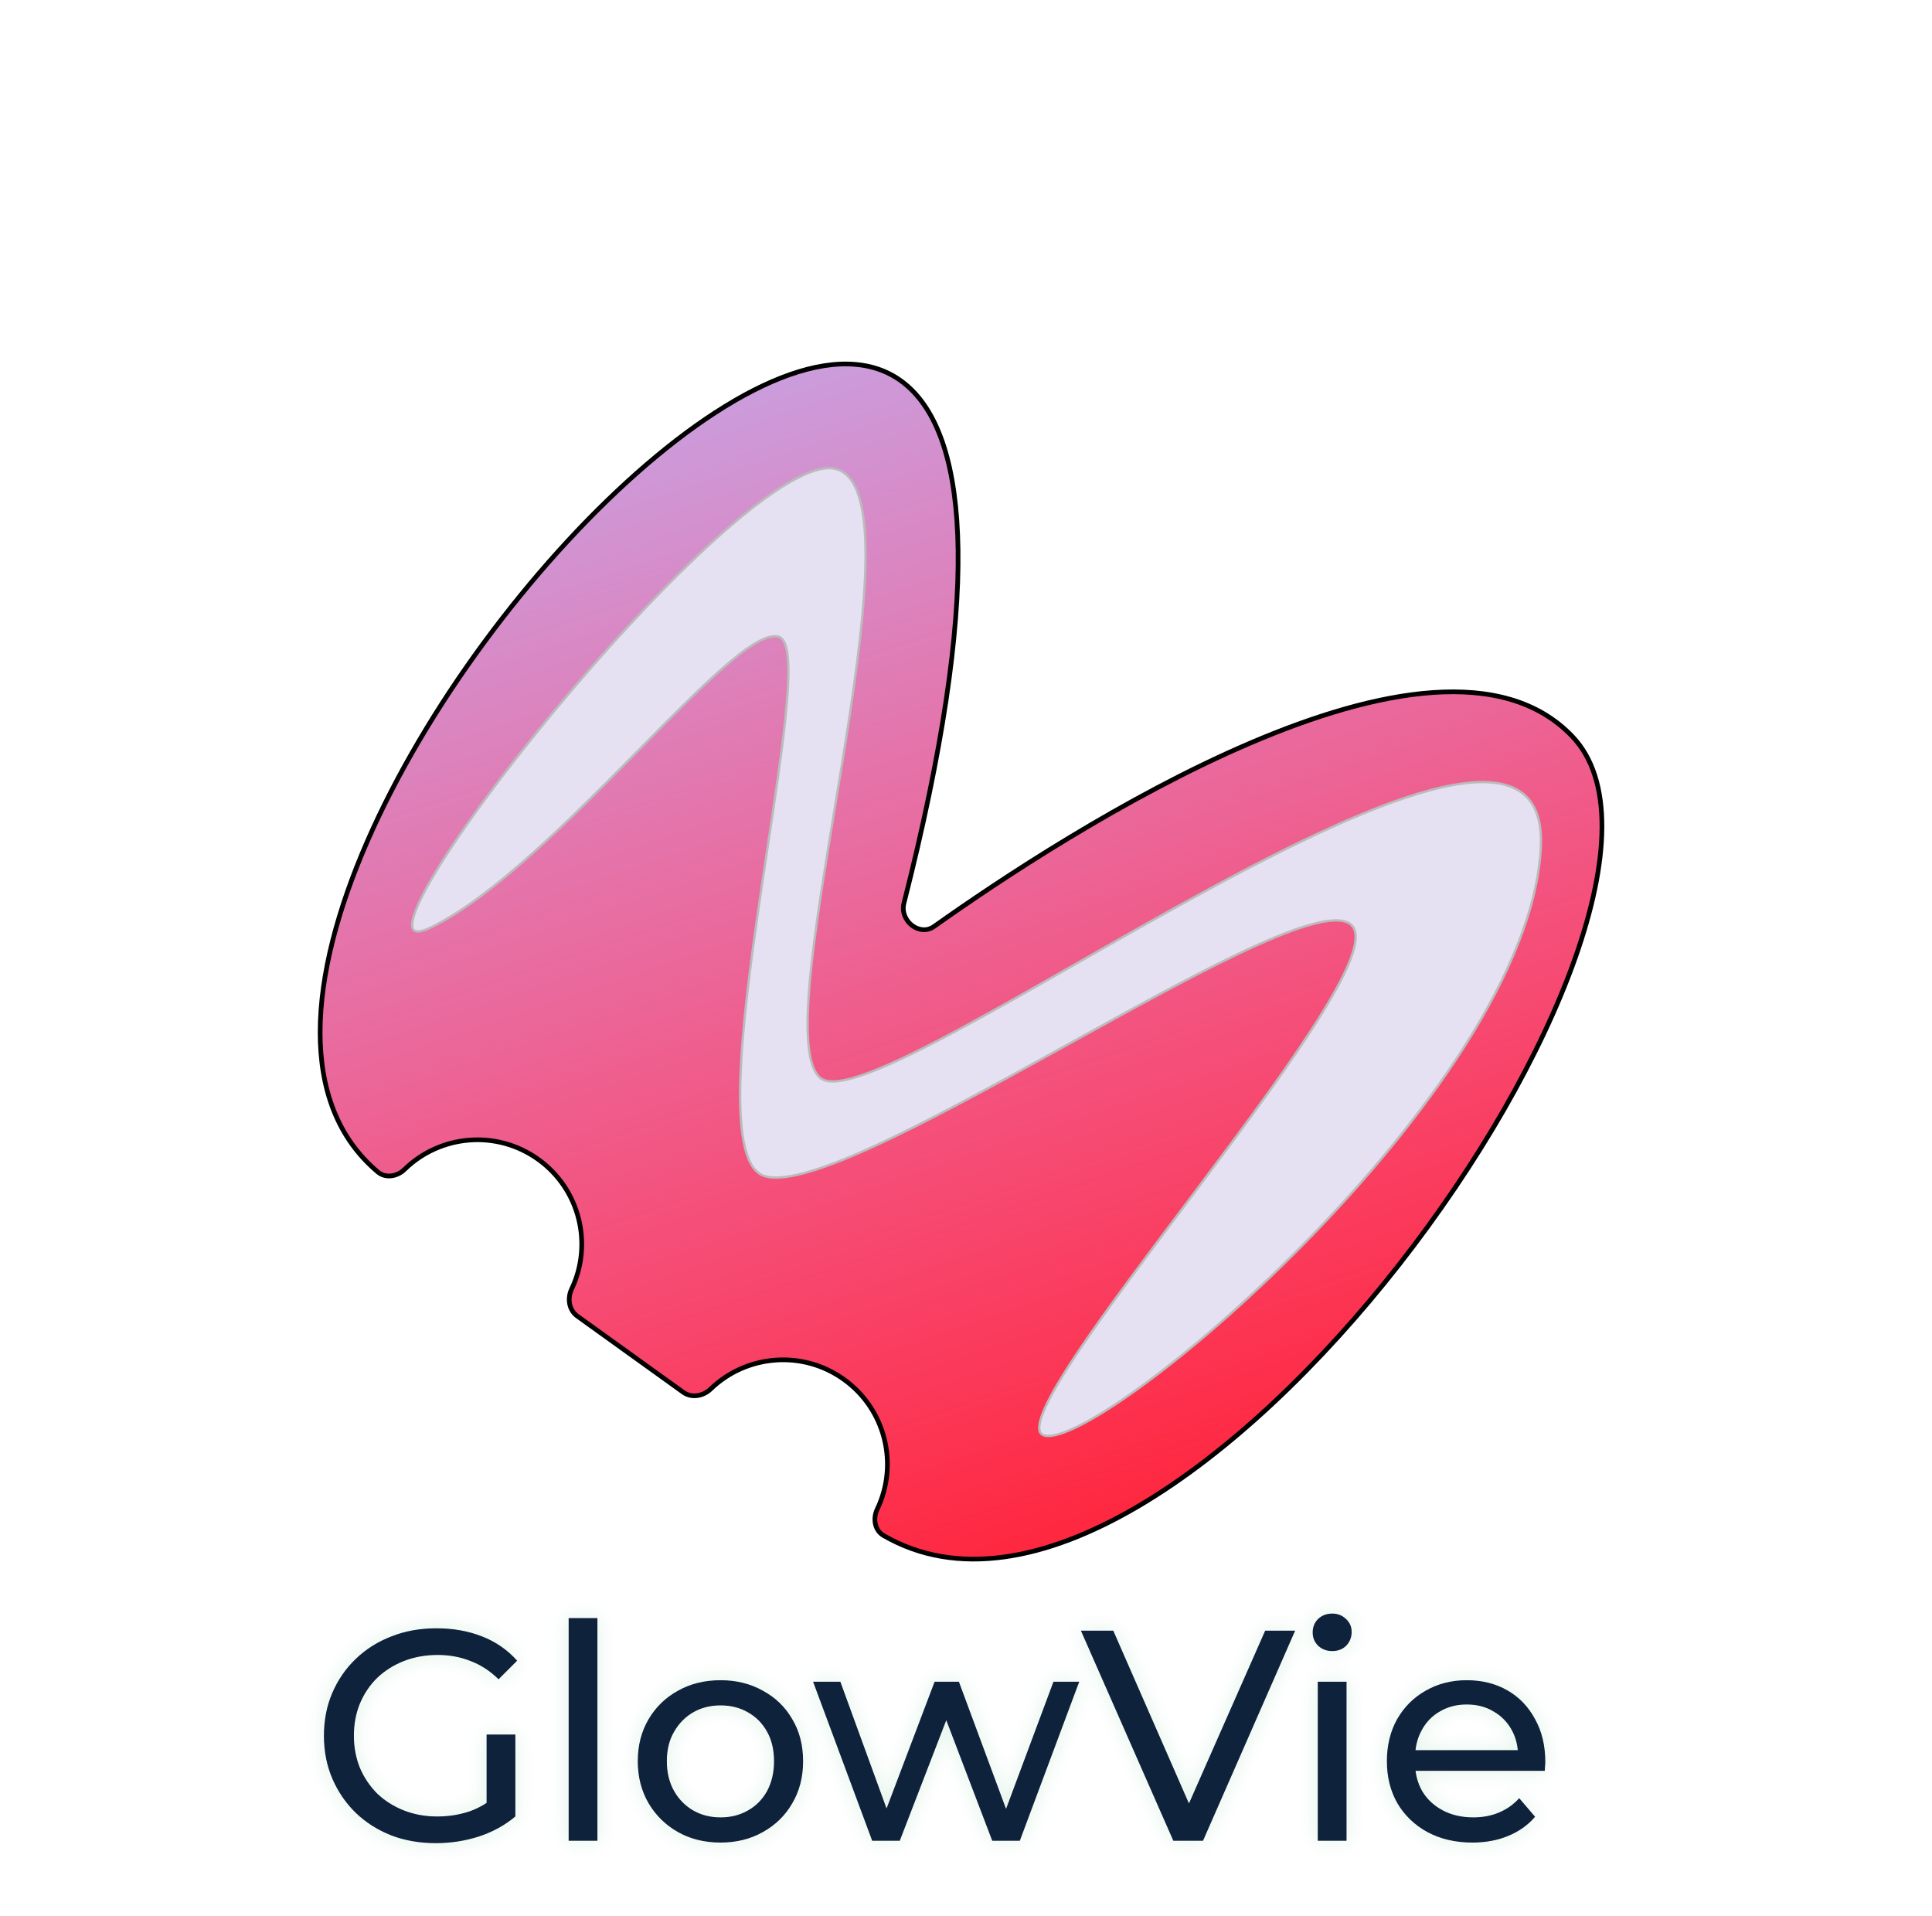
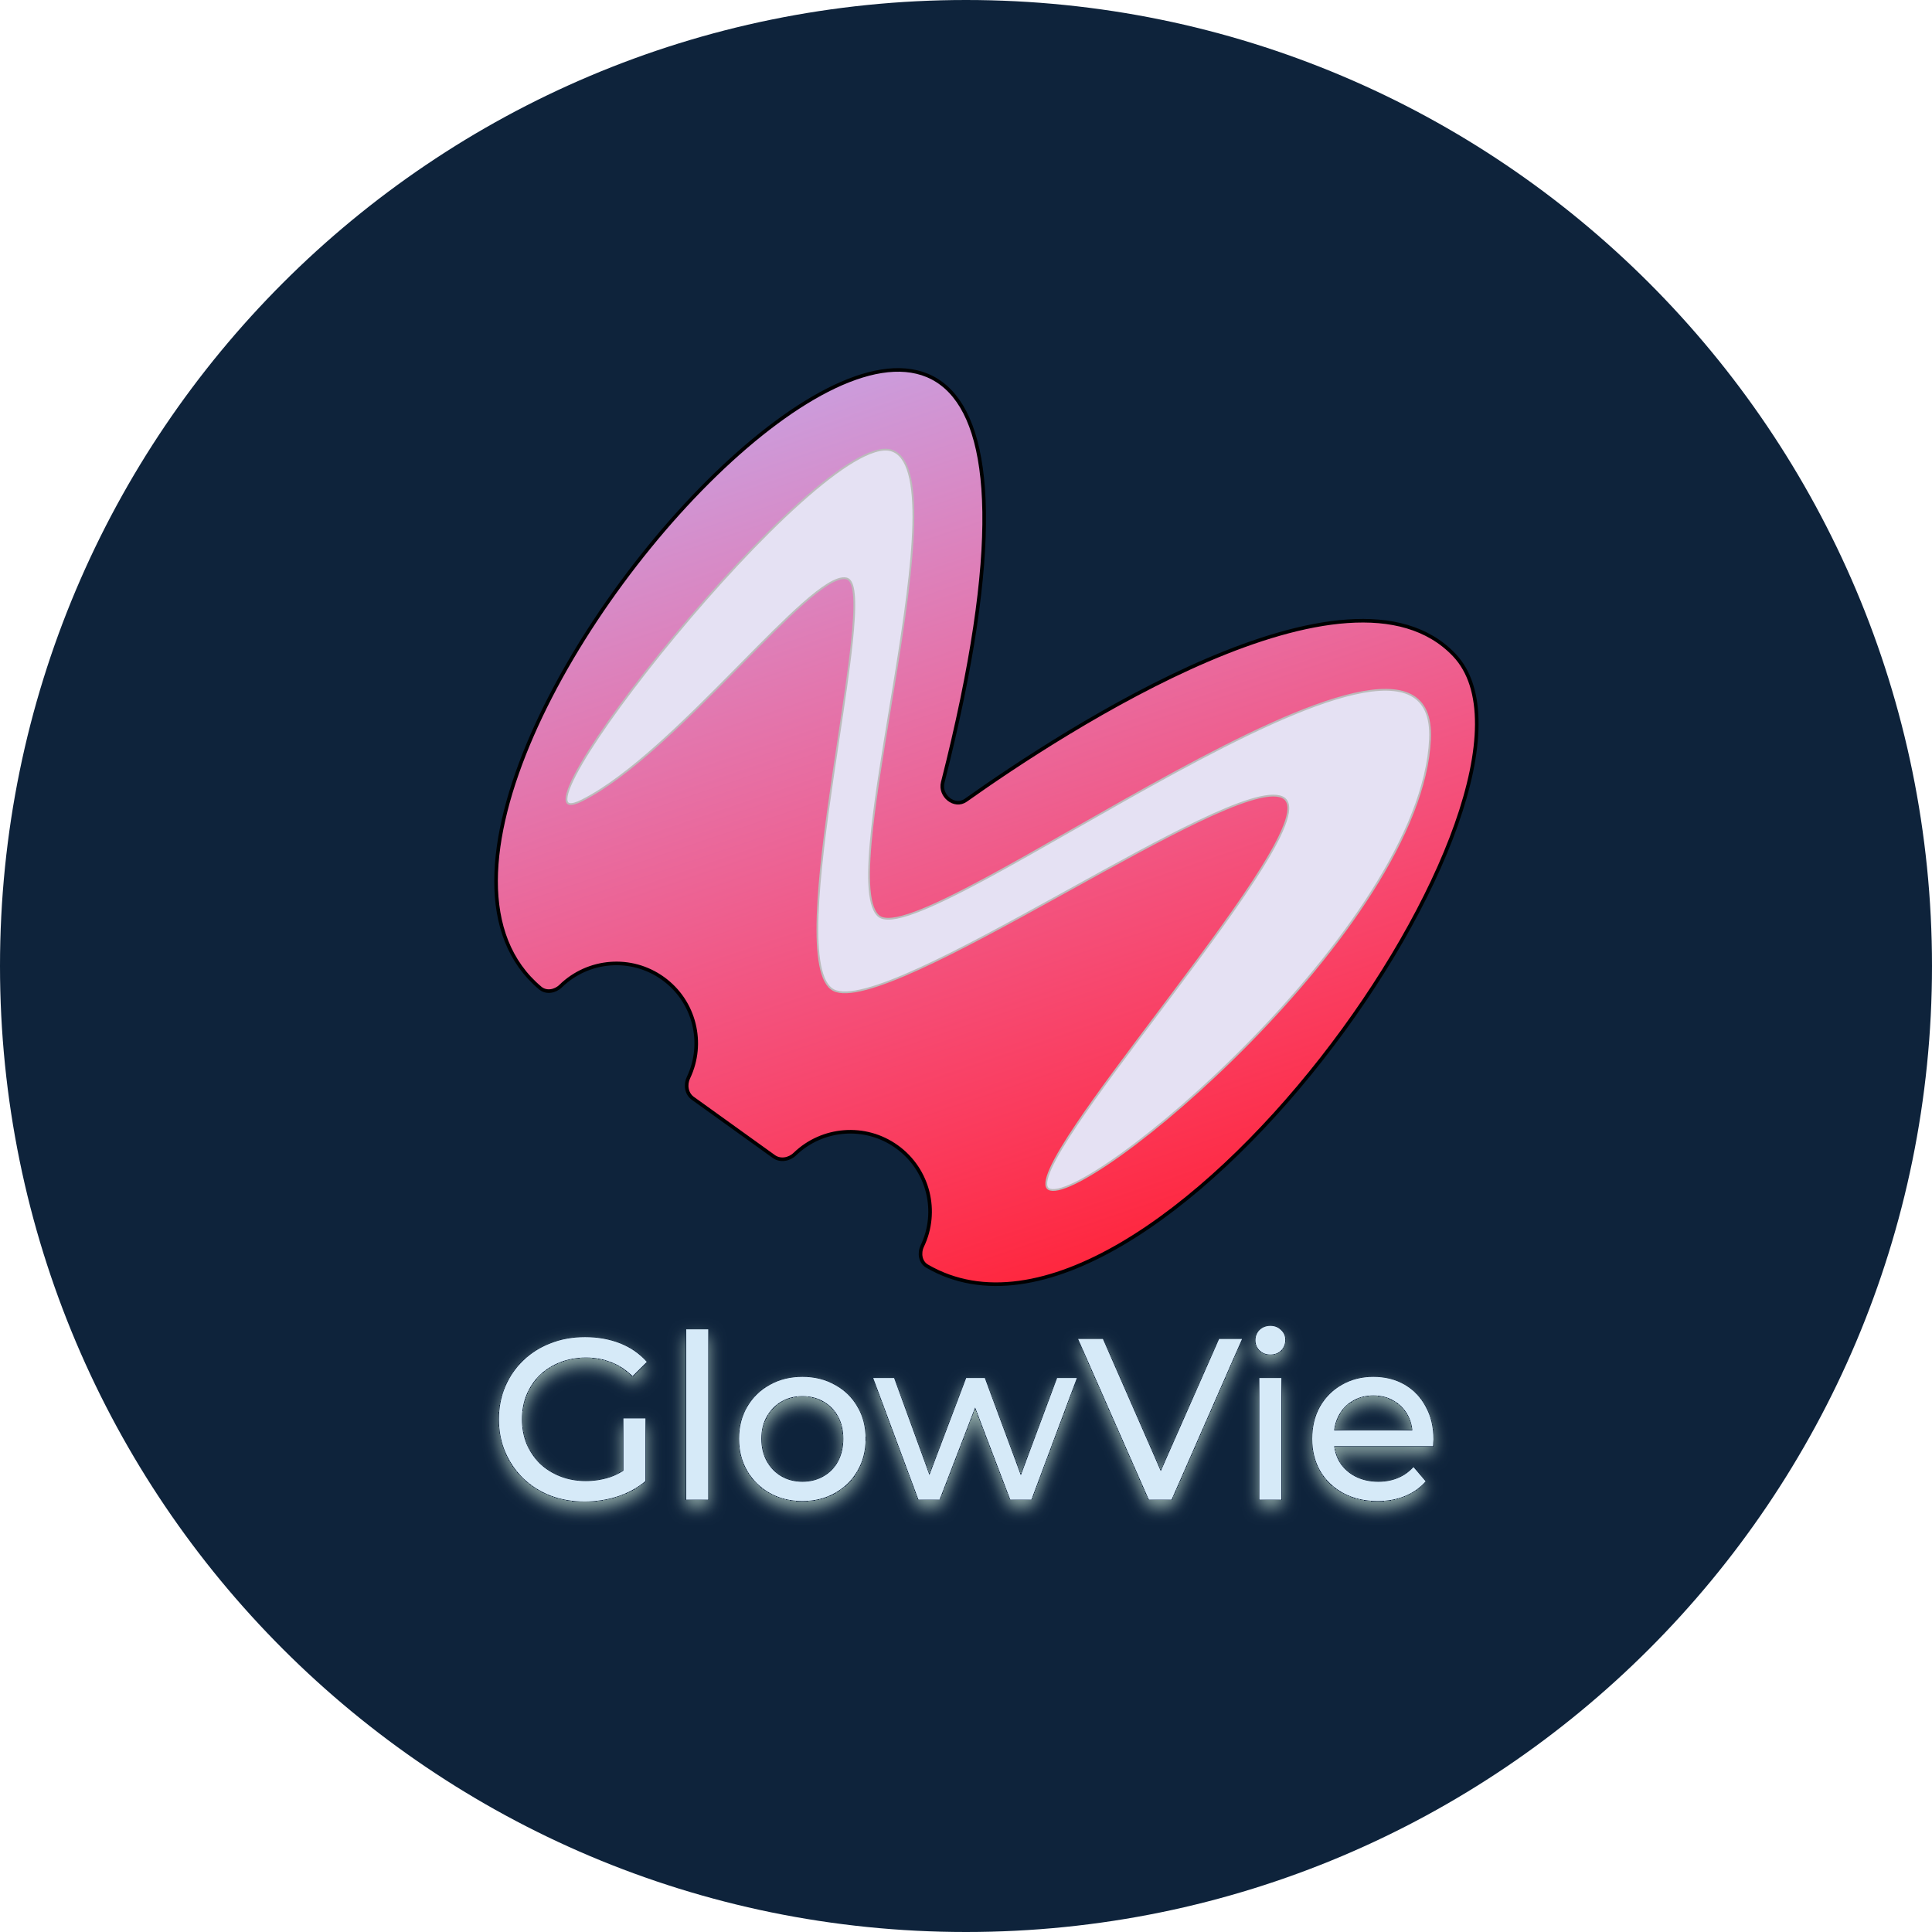
- <svg xmlns="http://www.w3.org/2000/svg" width="824" height="817" viewBox="0 0 824 817" fill="none">
-   <path d="M385.529 385.17C519.302 -140.538 22.629 383.578 161.195 499.827C164.49 502.591 169.457 501.718 172.531 498.71C187.712 483.862 211.816 481.623 229.633 494.464C247.364 507.242 252.897 530.651 243.799 549.7C241.893 553.691 242.63 558.677 246.221 561.258L291.392 593.718C294.976 596.293 299.927 595.41 303.102 592.344C318.294 577.675 342.262 575.514 359.999 588.297C377.744 601.086 383.271 624.523 374.143 643.58C372.241 647.55 373.015 652.606 376.823 654.816C501.612 727.243 740.664 387.66 670.633 314.094C612.14 252.65 453.533 355.952 398.389 395.085C392.126 399.529 383.635 392.612 385.529 385.17Z" fill="#FF0000" />
-   <path d="M385.529 385.17C519.302 -140.538 22.629 383.578 161.195 499.827C164.49 502.591 169.457 501.718 172.531 498.71C187.712 483.862 211.816 481.623 229.633 494.464C247.364 507.242 252.897 530.651 243.799 549.7C241.893 553.691 242.63 558.677 246.221 561.258L291.392 593.718C294.976 596.293 299.927 595.41 303.102 592.344C318.294 577.675 342.262 575.514 359.999 588.297C377.744 601.086 383.271 624.523 374.143 643.58C372.241 647.55 373.015 652.606 376.823 654.816C501.612 727.243 740.664 387.66 670.633 314.094C612.14 252.65 453.533 355.952 398.389 395.085C392.126 399.529 383.635 392.612 385.529 385.17Z" fill="url(#paint0_linear_37_8)" />
-   <path d="M385.529 385.17C519.302 -140.538 22.629 383.578 161.195 499.827C164.49 502.591 169.457 501.718 172.531 498.71C187.712 483.862 211.816 481.623 229.633 494.464C247.364 507.242 252.897 530.651 243.799 549.7C241.893 553.691 242.63 558.677 246.221 561.258L291.392 593.718C294.976 596.293 299.927 595.41 303.102 592.344C318.294 577.675 342.262 575.514 359.999 588.297C377.744 601.086 383.271 624.523 374.143 643.58C372.241 647.55 373.015 652.606 376.823 654.816C501.612 727.243 740.664 387.66 670.633 314.094C612.14 252.65 453.533 355.952 398.389 395.085C392.126 399.529 383.635 392.612 385.529 385.17Z" stroke="black" stroke-width="2" />
-   <path d="M349.479 459.349C351.116 460.961 353.822 461.417 357.267 461.055C360.736 460.69 365.089 459.483 370.176 457.597C380.355 453.821 393.582 447.282 408.749 439.127C423.821 431.023 440.831 421.312 458.701 411.11L459.053 410.909C477.054 400.632 495.922 389.863 514.568 379.735C551.877 359.469 588.242 341.8 614.968 335.746C628.345 332.715 639.19 332.624 646.523 336.452C653.787 340.244 657.752 347.969 657.17 360.991C656.002 387.128 643.406 416.601 624.791 445.959C606.182 475.306 581.592 504.489 556.506 530.037C531.421 555.585 505.852 577.485 485.296 592.268C475.016 599.662 466.003 605.265 458.94 608.657C455.406 610.353 452.38 611.487 449.938 612.019C447.474 612.557 445.706 612.459 444.604 611.83C443.586 611.248 443.102 610.066 443.282 608.09C443.462 606.115 444.302 603.494 445.741 600.294C448.614 593.905 453.804 585.368 460.536 575.377C472.167 558.115 488.352 536.587 505.006 514.434C507.624 510.952 510.253 507.455 512.878 503.956C532.196 478.209 551.283 452.393 563.777 432.188C570.02 422.091 574.639 413.362 576.808 406.727C577.892 403.414 578.382 400.574 578.125 398.325C577.864 396.047 576.829 394.347 574.877 393.438C572.998 392.563 570.494 392.332 567.498 392.61C564.493 392.89 560.942 393.686 556.929 394.914C548.903 397.372 538.971 401.58 527.774 406.939C506.919 416.919 481.612 430.919 455.952 445.115C454.056 446.164 452.157 447.214 450.259 448.264C422.66 463.523 395.004 478.682 372.327 489.028C360.987 494.201 350.913 498.163 342.725 500.333C338.631 501.418 335.024 502.051 331.977 502.169C328.924 502.287 326.473 501.887 324.658 500.944C321.035 499.062 318.603 494.256 317.192 487.01C315.789 479.801 315.428 470.337 315.8 459.376C316.545 437.461 320.217 409.679 324.251 382.244C325.274 375.293 326.319 368.364 327.346 361.559C330.369 341.52 333.23 322.557 334.856 307.279C335.945 297.049 336.483 288.441 336.139 282.255C335.968 279.166 335.575 276.644 334.9 274.816C334.231 273 333.232 271.74 331.77 271.436C330.447 271.161 328.927 271.345 327.255 271.89C325.58 272.436 323.718 273.355 321.693 274.589C317.643 277.056 312.884 280.819 307.576 285.509C297.653 294.276 285.749 306.339 272.889 319.37C271.989 320.282 271.084 321.198 270.175 322.119C256.271 336.202 241.345 351.217 226.625 364.348C211.9 377.483 197.409 388.705 184.379 395.223C182.76 396.032 181.386 396.582 180.241 396.897C179.091 397.214 178.204 397.284 177.545 397.167C176.905 397.054 176.482 396.767 176.209 396.336C175.925 395.886 175.769 395.224 175.791 394.313C175.834 392.484 176.583 389.86 178.005 386.529C179.421 383.213 181.482 379.245 184.1 374.746C194.574 356.743 213.882 330.38 236.115 303.533C258.346 276.689 283.482 249.386 305.603 229.502C316.666 219.558 326.959 211.483 335.749 206.247C340.143 203.629 344.147 201.73 347.671 200.659C351.2 199.587 354.207 199.357 356.633 200.024C361.481 201.358 364.759 205.883 366.749 213.098C368.735 220.301 369.394 230.045 369.108 241.549C368.536 264.55 364.194 294.425 359.303 324.709C358.218 331.426 357.107 338.162 356.004 344.848C352.136 368.289 348.372 391.099 346.24 410.2C344.869 422.474 344.169 433.24 344.552 441.673C344.743 445.89 345.206 449.54 345.998 452.511C346.789 455.477 347.919 457.811 349.479 459.349Z" fill="#E5E1F3" stroke="#BBBBBB" />
-   <g filter="url(#filter0_d_37_8)">
-     <path d="M185.888 786.024C178.976 786.024 172.619 784.915 166.816 782.696C161.013 780.392 155.979 777.192 151.712 773.096C147.445 768.915 144.117 764.051 141.728 758.504C139.339 752.957 138.144 746.856 138.144 740.2C138.144 733.544 139.339 727.443 141.728 721.896C144.117 716.349 147.445 711.528 151.712 707.432C156.064 703.251 161.141 700.051 166.944 697.832C172.747 695.528 179.147 694.376 186.144 694.376C193.227 694.376 199.712 695.528 205.6 697.832C211.488 700.136 216.48 703.592 220.576 708.2L212.64 716.136C208.971 712.552 204.96 709.949 200.608 708.328C196.341 706.621 191.691 705.768 186.656 705.768C181.536 705.768 176.757 706.621 172.32 708.328C167.968 710.035 164.171 712.424 160.928 715.496C157.771 718.568 155.296 722.237 153.504 726.504C151.797 730.685 150.944 735.251 150.944 740.2C150.944 745.064 151.797 749.629 153.504 753.896C155.296 758.077 157.771 761.747 160.928 764.904C164.171 767.976 167.968 770.365 172.32 772.072C176.672 773.779 181.408 774.632 186.528 774.632C191.307 774.632 195.872 773.907 200.224 772.456C204.661 770.92 208.757 768.403 212.512 764.904L219.808 774.632C215.371 778.387 210.165 781.245 204.192 783.208C198.304 785.085 192.203 786.024 185.888 786.024ZM207.52 772.968L207.52 739.688L219.808 739.688L219.808 774.632L207.52 772.968ZM242.523 785L242.523 690.024L254.811 690.024L254.811 785L242.523 785ZM307.329 785.768C300.502 785.768 294.444 784.275 289.153 781.288C283.862 778.301 279.681 774.205 276.609 769C273.537 763.709 272.001 757.736 272.001 751.08C272.001 744.339 273.537 738.365 276.609 733.16C279.681 727.955 283.862 723.901 289.153 721C294.444 718.013 300.502 716.52 307.329 716.52C314.07 716.52 320.086 718.013 325.377 721C330.753 723.901 334.934 727.955 337.921 733.16C340.993 738.28 342.529 744.253 342.529 751.08C342.529 757.821 340.993 763.795 337.921 769C334.934 774.205 330.753 778.301 325.377 781.288C320.086 784.275 314.07 785.768 307.329 785.768ZM307.329 775.016C311.681 775.016 315.564 774.035 318.977 772.072C322.476 770.109 325.206 767.336 327.169 763.752C329.132 760.083 330.113 755.859 330.113 751.08C330.113 746.216 329.132 742.035 327.169 738.536C325.206 734.952 322.476 732.179 318.977 730.216C315.564 728.253 311.681 727.272 307.329 727.272C302.977 727.272 299.094 728.253 295.681 730.216C292.268 732.179 289.537 734.952 287.489 738.536C285.441 742.035 284.417 746.216 284.417 751.08C284.417 755.859 285.441 760.083 287.489 763.752C289.537 767.336 292.268 770.109 295.681 772.072C299.094 774.035 302.977 775.016 307.329 775.016ZM371.984 785L346.768 717.16L358.416 717.16L380.816 778.6L375.312 778.6L398.608 717.16L408.976 717.16L431.76 778.6L426.384 778.6L449.296 717.16L460.304 717.16L434.96 785L423.184 785L401.808 728.936L405.392 728.936L383.76 785L371.984 785ZM500.421 785L460.997 695.4L474.821 695.4L511.045 778.088L503.109 778.088L539.589 695.4L552.389 695.4L513.093 785L500.421 785ZM562.023 785L562.023 717.16L574.311 717.16L574.311 785L562.023 785ZM568.167 704.104C565.778 704.104 563.772 703.336 562.151 701.8C560.615 700.264 559.847 698.387 559.847 696.168C559.847 693.864 560.615 691.944 562.151 690.408C563.772 688.872 565.778 688.104 568.167 688.104C570.556 688.104 572.519 688.872 574.055 690.408C575.676 691.859 576.487 693.693 576.487 695.912C576.487 698.216 575.719 700.179 574.183 701.8C572.647 703.336 570.642 704.104 568.167 704.104ZM627.981 785.768C620.728 785.768 614.328 784.275 608.781 781.288C603.32 778.301 599.053 774.205 595.981 769C592.994 763.795 591.501 757.821 591.501 751.08C591.501 744.339 592.952 738.365 595.853 733.16C598.84 727.955 602.893 723.901 608.013 721C613.218 718.013 619.064 716.52 625.549 716.52C632.12 716.52 637.922 717.971 642.957 720.872C647.992 723.773 651.917 727.869 654.733 733.16C657.634 738.365 659.085 744.467 659.085 751.464C659.085 751.976 659.042 752.573 658.957 753.256C658.957 753.939 658.914 754.579 658.829 755.176L601.101 755.176L601.101 746.344L652.429 746.344L647.437 749.416C647.522 745.064 646.626 741.181 644.749 737.768C642.872 734.355 640.269 731.709 636.941 729.832C633.698 727.869 629.901 726.888 625.549 726.888C621.282 726.888 617.485 727.869 614.157 729.832C610.829 731.709 608.226 734.397 606.349 737.896C604.472 741.309 603.533 745.235 603.533 749.672L603.533 751.72C603.533 756.243 604.557 760.296 606.605 763.88C608.738 767.379 611.682 770.109 615.437 772.072C619.192 774.035 623.501 775.016 628.365 775.016C632.376 775.016 636.002 774.333 639.245 772.968C642.573 771.603 645.474 769.555 647.949 766.824L654.733 774.76C651.661 778.344 647.821 781.075 643.213 782.952C638.69 784.829 633.613 785.768 627.981 785.768Z" fill="#0E233B" />
+ <svg xmlns="http://www.w3.org/2000/svg" width="1077" height="1077" viewBox="0 0 1077 1077" fill="none">
+   <path d="M0 538.5C0 241.095 241.095 0 538.5 0V0C835.905 0 1077 241.095 1077 538.5V538.5C1077 835.905 835.905 1077 538.5 1077V1077C241.095 1077 0 835.905 0 538.5V538.5Z" fill="#0E233B" />
+   <path d="M525.529 436.17C659.302 -89.538 162.629 434.578 301.195 550.827C304.49 553.591 309.457 552.718 312.531 549.71C327.712 534.862 351.816 532.623 369.633 545.464C387.364 558.242 392.897 581.651 383.799 600.7C381.893 604.691 382.63 609.677 386.221 612.258L431.392 644.718C434.976 647.293 439.927 646.41 443.102 643.344C458.294 628.675 482.262 626.514 499.999 639.297C517.744 652.086 523.271 675.523 514.143 694.58C512.241 698.55 513.015 703.606 516.823 705.816C641.612 778.243 880.664 438.66 810.633 365.094C752.14 303.65 593.533 406.952 538.389 446.085C532.126 450.529 523.635 443.612 525.529 436.17Z" fill="#FF0000" />
+   <path d="M525.529 436.17C659.302 -89.538 162.629 434.578 301.195 550.827C304.49 553.591 309.457 552.718 312.531 549.71C327.712 534.862 351.816 532.623 369.633 545.464C387.364 558.242 392.897 581.651 383.799 600.7C381.893 604.691 382.63 609.677 386.221 612.258L431.392 644.718C434.976 647.293 439.927 646.41 443.102 643.344C458.294 628.675 482.262 626.514 499.999 639.297C517.744 652.086 523.271 675.523 514.143 694.58C512.241 698.55 513.015 703.606 516.823 705.816C641.612 778.243 880.664 438.66 810.633 365.094C752.14 303.65 593.533 406.952 538.389 446.085C532.126 450.529 523.635 443.612 525.529 436.17Z" fill="url(#paint0_linear_49_2)" />
+   <path d="M525.529 436.17C659.302 -89.538 162.629 434.578 301.195 550.827C304.49 553.591 309.457 552.718 312.531 549.71C327.712 534.862 351.816 532.623 369.633 545.464C387.364 558.242 392.897 581.651 383.799 600.7C381.893 604.691 382.63 609.677 386.221 612.258L431.392 644.718C434.976 647.293 439.927 646.41 443.102 643.344C458.294 628.675 482.262 626.514 499.999 639.297C517.744 652.086 523.271 675.523 514.143 694.58C512.241 698.55 513.015 703.606 516.823 705.816C641.612 778.243 880.664 438.66 810.633 365.094C752.14 303.65 593.533 406.952 538.389 446.085C532.126 450.529 523.635 443.612 525.529 436.17Z" stroke="black" stroke-width="2" />
+   <path d="M489.479 510.349C491.116 511.961 493.822 512.417 497.267 512.055C500.736 511.69 505.089 510.483 510.176 508.597C520.355 504.821 533.582 498.282 548.749 490.127C563.821 482.023 580.831 472.312 598.701 462.11L599.053 461.909C617.054 451.632 635.922 440.863 654.568 430.735C691.877 410.469 728.242 392.8 754.968 386.746C768.345 383.715 779.19 383.624 786.523 387.452C793.787 391.244 797.752 398.969 797.17 411.991C796.002 438.128 783.406 467.601 764.791 496.959C746.182 526.306 721.592 555.489 696.506 581.037C671.421 606.585 645.852 628.485 625.296 643.268C615.016 650.662 606.003 656.265 598.94 659.657C595.406 661.353 592.38 662.487 589.938 663.019C587.474 663.557 585.706 663.459 584.604 662.83C583.586 662.248 583.102 661.066 583.282 659.09C583.462 657.115 584.302 654.494 585.741 651.294C588.614 644.905 593.804 636.368 600.536 626.377C612.167 609.115 628.352 587.587 645.006 565.434C647.624 561.952 650.253 558.455 652.878 554.956C672.196 529.209 691.283 503.393 703.777 483.188C710.02 473.091 714.639 464.362 716.808 457.727C717.892 454.414 718.382 451.574 718.125 449.325C717.864 447.047 716.829 445.347 714.877 444.438C712.998 443.563 710.494 443.332 707.498 443.61C704.493 443.89 700.942 444.686 696.929 445.914C688.903 448.372 678.971 452.58 667.774 457.939C646.919 467.919 621.612 481.919 595.952 496.115C594.056 497.164 592.157 498.214 590.259 499.264C562.66 514.523 535.004 529.682 512.327 540.028C500.987 545.201 490.913 549.163 482.725 551.333C478.631 552.418 475.024 553.051 471.977 553.169C468.924 553.287 466.473 552.887 464.658 551.944C461.035 550.062 458.603 545.256 457.192 538.01C455.789 530.801 455.428 521.337 455.8 510.376C456.545 488.461 460.217 460.679 464.251 433.244C465.274 426.293 466.319 419.364 467.346 412.559C470.369 392.52 473.23 373.557 474.856 358.279C475.945 348.049 476.483 339.441 476.139 333.255C475.968 330.166 475.575 327.644 474.9 325.816C474.231 324 473.232 322.74 471.77 322.436C470.447 322.161 468.927 322.345 467.255 322.89C465.58 323.436 463.718 324.355 461.693 325.589C457.643 328.056 452.884 331.819 447.576 336.509C437.653 345.276 425.749 357.339 412.889 370.37C411.989 371.282 411.084 372.198 410.175 373.119C396.271 387.202 381.345 402.217 366.625 415.348C351.9 428.483 337.409 439.705 324.379 446.223C322.76 447.032 321.386 447.582 320.241 447.897C319.091 448.214 318.204 448.284 317.545 448.167C316.905 448.054 316.482 447.767 316.209 447.336C315.925 446.886 315.769 446.224 315.791 445.313C315.834 443.484 316.583 440.86 318.005 437.529C319.421 434.213 321.482 430.245 324.1 425.746C334.574 407.743 353.882 381.38 376.115 354.533C398.346 327.689 423.482 300.386 445.603 280.502C456.666 270.558 466.959 262.483 475.749 257.247C480.143 254.629 484.147 252.73 487.671 251.659C491.2 250.587 494.207 250.357 496.633 251.024C501.481 252.358 504.759 256.883 506.749 264.098C508.735 271.301 509.394 281.045 509.108 292.549C508.536 315.55 504.194 345.425 499.303 375.709C498.218 382.426 497.107 389.162 496.004 395.848C492.136 419.289 488.372 442.099 486.24 461.2C484.869 473.474 484.169 484.24 484.552 492.673C484.743 496.89 485.206 500.54 485.998 503.511C486.789 506.477 487.919 508.811 489.479 510.349Z" fill="#E5E1F3" stroke="#BBBBBB" />
+   <g filter="url(#filter0_d_49_2)">
+     <path d="M325.888 837.024C318.976 837.024 312.619 835.915 306.816 833.696C301.013 831.392 295.979 828.192 291.712 824.096C287.445 819.915 284.117 815.051 281.728 809.504C279.339 803.957 278.144 797.856 278.144 791.2C278.144 784.544 279.339 778.443 281.728 772.896C284.117 767.349 287.445 762.528 291.712 758.432C296.064 754.251 301.141 751.051 306.944 748.832C312.747 746.528 319.147 745.376 326.144 745.376C333.227 745.376 339.712 746.528 345.6 748.832C351.488 751.136 356.48 754.592 360.576 759.2L352.64 767.136C348.971 763.552 344.96 760.949 340.608 759.328C336.341 757.621 331.691 756.768 326.656 756.768C321.536 756.768 316.757 757.621 312.32 759.328C307.968 761.035 304.171 763.424 300.928 766.496C297.771 769.568 295.296 773.237 293.504 777.504C291.797 781.685 290.944 786.251 290.944 791.2C290.944 796.064 291.797 800.629 293.504 804.896C295.296 809.077 297.771 812.747 300.928 815.904C304.171 818.976 307.968 821.365 312.32 823.072C316.672 824.779 321.408 825.632 326.528 825.632C331.307 825.632 335.872 824.907 340.224 823.456C344.661 821.92 348.757 819.403 352.512 815.904L359.808 825.632C355.371 829.387 350.165 832.245 344.192 834.208C338.304 836.085 332.203 837.024 325.888 837.024ZM347.52 823.968L347.52 790.688L359.808 790.688L359.808 825.632L347.52 823.968ZM382.523 836L382.523 741.024L394.811 741.024L394.811 836L382.523 836ZM447.329 836.768C440.502 836.768 434.444 835.275 429.153 832.288C423.862 829.301 419.681 825.205 416.609 820C413.537 814.709 412.001 808.736 412.001 802.08C412.001 795.339 413.537 789.365 416.609 784.16C419.681 778.955 423.862 774.901 429.153 772C434.444 769.013 440.502 767.52 447.329 767.52C454.07 767.52 460.086 769.013 465.377 772C470.753 774.901 474.934 778.955 477.921 784.16C480.993 789.28 482.529 795.253 482.529 802.08C482.529 808.821 480.993 814.795 477.921 820C474.934 825.205 470.753 829.301 465.377 832.288C460.086 835.275 454.07 836.768 447.329 836.768ZM447.329 826.016C451.681 826.016 455.564 825.035 458.977 823.072C462.476 821.109 465.206 818.336 467.169 814.752C469.132 811.083 470.113 806.859 470.113 802.08C470.113 797.216 469.132 793.035 467.169 789.536C465.206 785.952 462.476 783.179 458.977 781.216C455.564 779.253 451.681 778.272 447.329 778.272C442.977 778.272 439.094 779.253 435.681 781.216C432.268 783.179 429.537 785.952 427.489 789.536C425.441 793.035 424.417 797.216 424.417 802.08C424.417 806.859 425.441 811.083 427.489 814.752C429.537 818.336 432.268 821.109 435.681 823.072C439.094 825.035 442.977 826.016 447.329 826.016ZM511.984 836L486.768 768.16L498.416 768.16L520.816 829.6L515.312 829.6L538.608 768.16L548.976 768.16L571.76 829.6L566.384 829.6L589.296 768.16L600.304 768.16L574.96 836L563.184 836L541.808 779.936L545.392 779.936L523.76 836L511.984 836ZM640.421 836L600.997 746.4L614.821 746.4L651.045 829.088L643.109 829.088L679.589 746.4L692.389 746.4L653.093 836L640.421 836ZM702.023 836L702.023 768.16L714.311 768.16L714.311 836L702.023 836ZM708.167 755.104C705.778 755.104 703.772 754.336 702.151 752.8C700.615 751.264 699.847 749.387 699.847 747.168C699.847 744.864 700.615 742.944 702.151 741.408C703.772 739.872 705.778 739.104 708.167 739.104C710.556 739.104 712.519 739.872 714.055 741.408C715.676 742.859 716.487 744.693 716.487 746.912C716.487 749.216 715.719 751.179 714.183 752.8C712.647 754.336 710.642 755.104 708.167 755.104ZM767.981 836.768C760.728 836.768 754.328 835.275 748.781 832.288C743.32 829.301 739.053 825.205 735.981 820C732.994 814.795 731.501 808.821 731.501 802.08C731.501 795.339 732.952 789.365 735.853 784.16C738.84 778.955 742.893 774.901 748.013 772C753.218 769.013 759.064 767.52 765.549 767.52C772.12 767.52 777.922 768.971 782.957 771.872C787.992 774.773 791.917 778.869 794.733 784.16C797.634 789.365 799.085 795.467 799.085 802.464C799.085 802.976 799.042 803.573 798.957 804.256C798.957 804.939 798.914 805.579 798.829 806.176L741.101 806.176L741.101 797.344L792.429 797.344L787.437 800.416C787.522 796.064 786.626 792.181 784.749 788.768C782.872 785.355 780.269 782.709 776.941 780.832C773.698 778.869 769.901 777.888 765.549 777.888C761.282 777.888 757.485 778.869 754.157 780.832C750.829 782.709 748.226 785.397 746.349 788.896C744.472 792.309 743.533 796.235 743.533 800.672L743.533 802.72C743.533 807.243 744.557 811.296 746.605 814.88C748.738 818.379 751.682 821.109 755.437 823.072C759.192 825.035 763.501 826.016 768.365 826.016C772.376 826.016 776.002 825.333 779.245 823.968C782.573 822.603 785.474 820.555 787.949 817.824L794.733 825.76C791.661 829.344 787.821 832.075 783.213 833.952C778.69 835.829 773.613 836.768 767.981 836.768Z" fill="#D6EAF8" />
  </g>
  <defs>
-     <filter id="filter0_d_37_8" x="129.244" y="679.204" width="538.741" height="115.72" filterUnits="userSpaceOnUse" color-interpolation-filters="sRGB">
+     <filter id="filter0_d_49_2" x="269.244" y="734.204" width="538.741" height="115.72" filterUnits="userSpaceOnUse" color-interpolation-filters="sRGB">
      <feFlood flood-opacity="0" result="BackgroundImageFix" />
      <feColorMatrix in="SourceAlpha" type="matrix" values="0 0 0 0 0 0 0 0 0 0 0 0 0 0 0 0 0 0 127 0" result="hardAlpha" />
-       <feOffset />
+       <feOffset dy="4" />
      <feGaussianBlur stdDeviation="4.45" />
      <feComposite in2="hardAlpha" operator="out" />
      <feColorMatrix type="matrix" values="0 0 0 0 0.831 0 0 0 0 0.937 0 0 0 0 0.875 0 0 0 0.67 0" />
-       <feBlend mode="normal" in2="BackgroundImageFix" result="effect1_dropShadow_37_8" />
-       <feBlend mode="normal" in="SourceGraphic" in2="effect1_dropShadow_37_8" result="shape" />
+       <feBlend mode="normal" in2="BackgroundImageFix" result="effect1_dropShadow_49_2" />
+       <feBlend mode="normal" in="SourceGraphic" in2="effect1_dropShadow_49_2" result="shape" />
    </filter>
-     <linearGradient id="paint0_linear_37_8" x1="329.887" y1="162.108" x2="493.236" y2="644.162" gradientUnits="userSpaceOnUse">
+     <linearGradient id="paint0_linear_49_2" x1="469.887" y1="213.108" x2="633.236" y2="695.162" gradientUnits="userSpaceOnUse">
      <stop stop-color="#E6E1F3" stop-opacity="0" />
      <stop offset="0" stop-color="#C8A6EA" stop-opacity="0.94" />
      <stop offset="1" stop-color="#FC9CFA" stop-opacity="0.25" />
    </linearGradient>
  </defs>
</svg>
